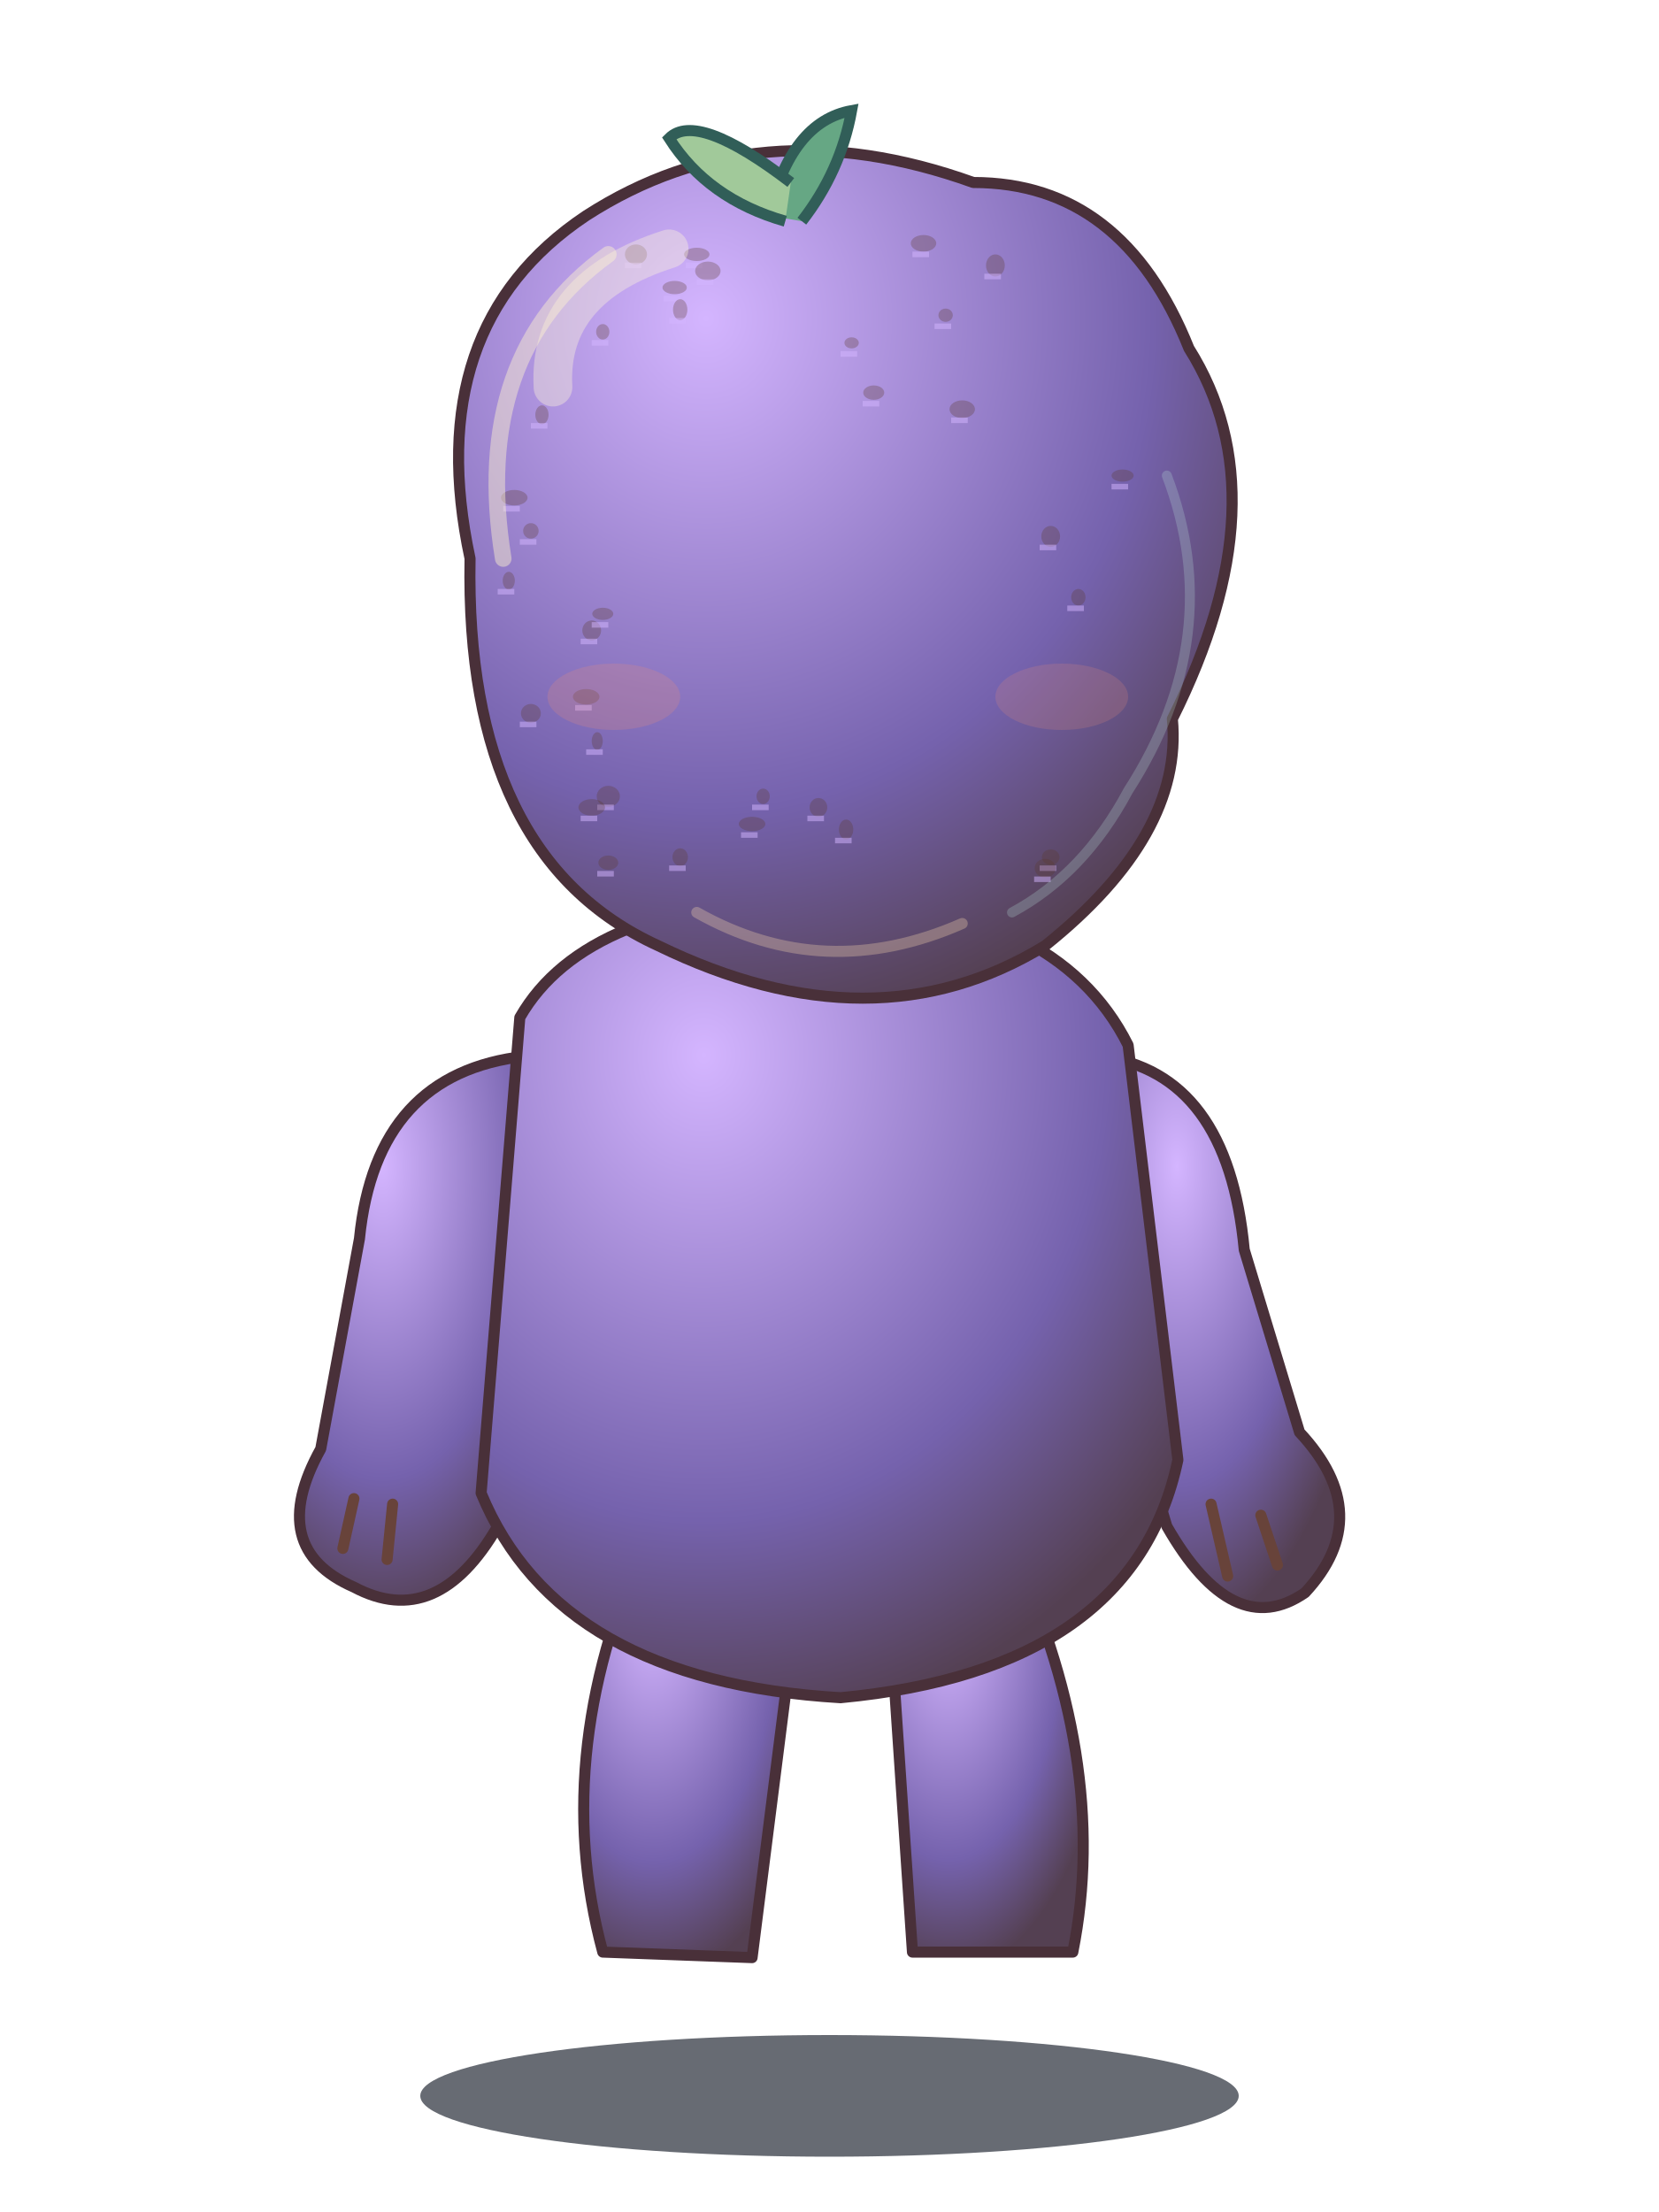
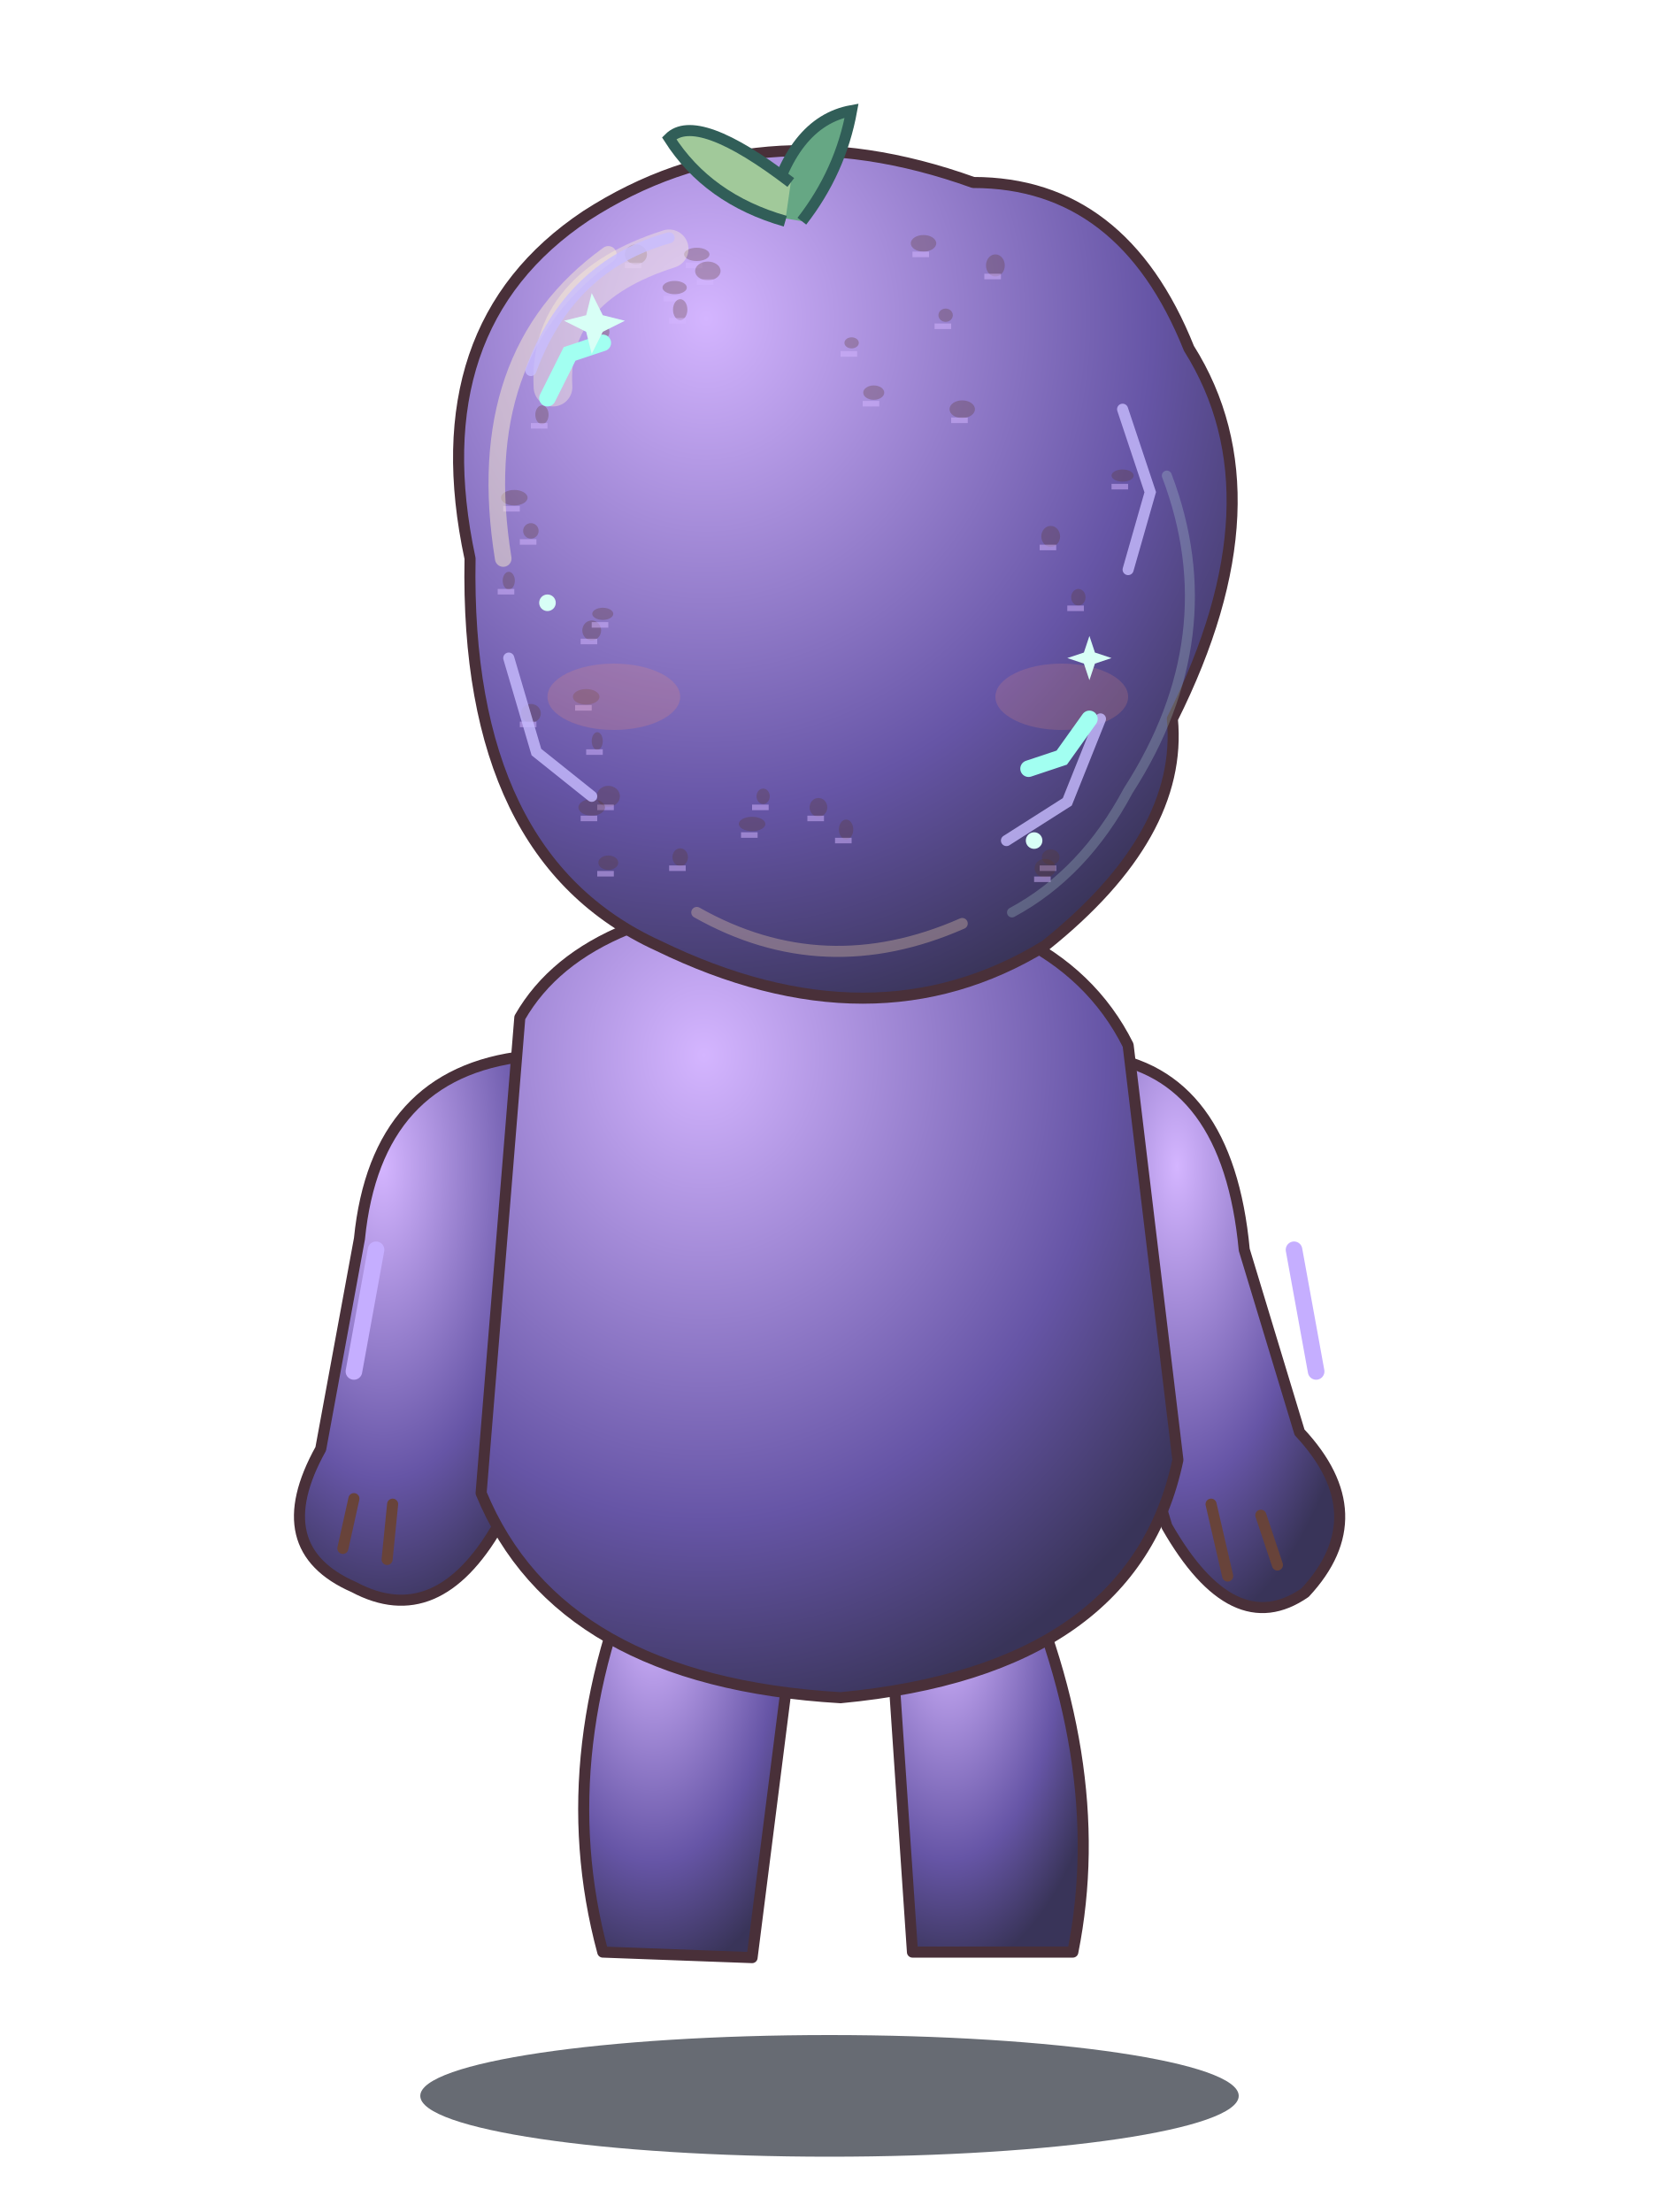
<svg xmlns="http://www.w3.org/2000/svg" viewBox="0 0 300 400">
  <defs>
    <radialGradient id="skin" cx=".32" cy=".2" r=".85">
      <stop stop-color="#d4b5ff" />
-       <stop offset=".68" stop-color="#7562ad" />
-       <stop offset="1" stop-color="#544052" />
+       <stop offset=".68" stop-color="#6655a6" />
+       <stop offset="1" stop-color="#393459" />
    </radialGradient>
    <linearGradient id="cloth" x2=".8" y2="1">
      <stop stop-color="#3d5b75" />
      <stop offset=".5" stop-color="#253648" />
      <stop offset="1" stop-color="#101b2d" />
    </linearGradient>
    <linearGradient id="metal" x2=".75" y2="1">
      <stop stop-color="#dce6e9" />
      <stop offset=".3" stop-color="#7e98ac" />
      <stop offset=".48" stop-color="#e1e9eb" />
      <stop offset=".55" stop-color="#496477" />
      <stop offset="1" stop-color="#192c40" />
    </linearGradient>
    <linearGradient id="trim" x2="1" y2="1">
      <stop stop-color="#edfcff" />
      <stop offset=".4" stop-color="#bd8bff" />
      <stop offset="1" stop-color="#287c9f" />
    </linearGradient>
    <linearGradient id="leather" x2=".8" y2="1">
      <stop stop-color="#c59269" />
      <stop offset=".5" stop-color="#855339" />
      <stop offset="1" stop-color="#392722" />
    </linearGradient>
    <linearGradient id="hair" x2=".3" y2="1">
      <stop stop-color="#8f5a36" />
      <stop offset=".6" stop-color="#492b25" />
      <stop offset="1" stop-color="#241b22" />
    </linearGradient>
    <radialGradient id="lens" cx=".3" cy=".15">
      <stop stop-color="#84d9ef" />
      <stop offset=".6" stop-color="#153e64" />
      <stop offset="1" stop-color="#09182b" />
    </radialGradient>
  </defs>
  <ellipse cx="150" cy="379" rx="74" ry="11" fill="#020916" opacity=".6" />
  <g stroke="#493039" stroke-width="2" stroke-linejoin="round">
    <path d="M118 276Q99 316 109 353L136 354L145 283Z" fill="url(#skin)" />
    <path d="M160 279L165 353L194 353Q201 318 182 278Z" fill="url(#skin)" />
    <path d="M95 191Q68 194 65 224L58 262Q48 280 64 287Q79 295 90 276L101 235Z" fill="url(#skin)" />
    <path d="M199 191Q222 194 225 226L235 259Q249 274 236 288Q223 297 211 276L199 236Z" fill="url(#skin)" />
    <path d="M94 184Q106 163 148 162Q191 163 204 189L213 264Q205 302 152 307Q101 304 87 270Z" fill="url(#skin)" />
    <path d="M85 101Q76 59 106 39Q137 19 176 33Q203 33 215 63Q232 90 212 130Q214 151 189 171Q158 190 119 171Q84 155 85 101Z" fill="url(#skin)" />
  </g>
  <ellipse cx="153" cy="150" rx="1.3" ry="1.8" fill="#59392d" opacity=".3" />
  <path d="M151 152l3 0" stroke="#d4b5ff" opacity=".5" />
  <ellipse cx="195" cy="108" rx="1.3" ry="1.5" fill="#59392d" opacity=".3" />
  <path d="M193 110l3 0" stroke="#d4b5ff" opacity=".5" />
  <ellipse cx="93" cy="90" rx="2.4" ry="1.4" fill="#59392d" opacity=".3" />
  <path d="M91 92l3 0" stroke="#d4b5ff" opacity=".5" />
  <ellipse cx="110" cy="144" rx="2.1" ry="1.9" fill="#59392d" opacity=".3" />
  <path d="M108 146l3 0" stroke="#d4b5ff" opacity=".5" />
  <ellipse cx="180" cy="48" rx="1.7" ry="2.0" fill="#59392d" opacity=".3" />
  <path d="M178 50l3 0" stroke="#d4b5ff" opacity=".5" />
  <ellipse cx="190" cy="155" rx="1.6" ry="1.4" fill="#59392d" opacity=".3" />
  <path d="M188 157l3 0" stroke="#d4b5ff" opacity=".5" />
  <ellipse cx="106" cy="126" rx="2.4" ry="1.4" fill="#59392d" opacity=".3" />
  <path d="M104 128l3 0" stroke="#d4b5ff" opacity=".5" />
  <ellipse cx="107" cy="146" rx="2.4" ry="1.5" fill="#59392d" opacity=".3" />
  <path d="M105 148l3 0" stroke="#d4b5ff" opacity=".5" />
  <ellipse cx="154" cy="62" rx="1.3" ry="1.0" fill="#59392d" opacity=".3" />
  <path d="M152 64l3 0" stroke="#d4b5ff" opacity=".5" />
  <ellipse cx="122" cy="52" rx="2.2" ry="1.2" fill="#59392d" opacity=".3" />
  <path d="M120 54l3 0" stroke="#d4b5ff" opacity=".5" />
  <ellipse cx="189" cy="157" rx="1.9" ry="1.7" fill="#59392d" opacity=".3" />
  <path d="M187 159l3 0" stroke="#d4b5ff" opacity=".5" />
  <ellipse cx="107" cy="114" rx="1.7" ry="1.8" fill="#59392d" opacity=".3" />
  <path d="M105 116l3 0" stroke="#d4b5ff" opacity=".5" />
  <ellipse cx="110" cy="156" rx="1.8" ry="1.3" fill="#59392d" opacity=".3" />
  <path d="M108 158l3 0" stroke="#d4b5ff" opacity=".5" />
  <ellipse cx="126" cy="46" rx="2.3" ry="1.2" fill="#59392d" opacity=".3" />
  <path d="M124 48l3 0" stroke="#d4b5ff" opacity=".5" />
  <ellipse cx="92" cy="105" rx="1.1" ry="1.6" fill="#59392d" opacity=".3" />
  <path d="M90 107l3 0" stroke="#d4b5ff" opacity=".5" />
  <ellipse cx="158" cy="71" rx="1.9" ry="1.3" fill="#59392d" opacity=".3" />
  <path d="M156 73l3 0" stroke="#d4b5ff" opacity=".5" />
  <ellipse cx="171" cy="57" rx="1.3" ry="1.2" fill="#59392d" opacity=".3" />
  <path d="M169 59l3 0" stroke="#d4b5ff" opacity=".5" />
  <ellipse cx="136" cy="149" rx="2.4" ry="1.3" fill="#59392d" opacity=".3" />
  <path d="M134 151l3 0" stroke="#d4b5ff" opacity=".5" />
  <ellipse cx="123" cy="56" rx="1.3" ry="1.9" fill="#59392d" opacity=".3" />
  <path d="M121 58l3 0" stroke="#d4b5ff" opacity=".5" />
  <ellipse cx="96" cy="129" rx="1.8" ry="1.7" fill="#59392d" opacity=".3" />
  <path d="M94 131l3 0" stroke="#d4b5ff" opacity=".5" />
  <ellipse cx="167" cy="44" rx="2.3" ry="1.5" fill="#59392d" opacity=".3" />
  <path d="M165 46l3 0" stroke="#d4b5ff" opacity=".5" />
  <ellipse cx="123" cy="155" rx="1.4" ry="1.6" fill="#59392d" opacity=".3" />
  <path d="M121 157l3 0" stroke="#d4b5ff" opacity=".5" />
  <ellipse cx="148" cy="146" rx="1.6" ry="1.7" fill="#59392d" opacity=".3" />
  <path d="M146 148l3 0" stroke="#d4b5ff" opacity=".5" />
  <ellipse cx="128" cy="49" rx="2.3" ry="1.7" fill="#59392d" opacity=".3" />
  <path d="M126 51l3 0" stroke="#d4b5ff" opacity=".5" />
  <ellipse cx="96" cy="96" rx="1.4" ry="1.4" fill="#59392d" opacity=".3" />
  <path d="M94 98l3 0" stroke="#d4b5ff" opacity=".5" />
  <ellipse cx="203" cy="86" rx="2.0" ry="1.1" fill="#59392d" opacity=".3" />
  <path d="M201 88l3 0" stroke="#d4b5ff" opacity=".5" />
  <ellipse cx="98" cy="75" rx="1.2" ry="1.7" fill="#59392d" opacity=".3" />
  <path d="M96 77l3 0" stroke="#d4b5ff" opacity=".5" />
  <ellipse cx="138" cy="144" rx="1.2" ry="1.4" fill="#59392d" opacity=".3" />
  <path d="M136 146l3 0" stroke="#d4b5ff" opacity=".5" />
  <ellipse cx="190" cy="97" rx="1.7" ry="1.9" fill="#59392d" opacity=".3" />
  <path d="M188 99l3 0" stroke="#d4b5ff" opacity=".5" />
  <ellipse cx="109" cy="111" rx="1.9" ry="1.1" fill="#59392d" opacity=".3" />
  <path d="M107 113l3 0" stroke="#d4b5ff" opacity=".5" />
  <ellipse cx="108" cy="134" rx="1.0" ry="1.6" fill="#59392d" opacity=".3" />
  <path d="M106 136l3 0" stroke="#d4b5ff" opacity=".5" />
  <ellipse cx="174" cy="74" rx="2.3" ry="1.6" fill="#59392d" opacity=".3" />
  <path d="M172 76l3 0" stroke="#d4b5ff" opacity=".5" />
  <ellipse cx="109" cy="60" rx="1.2" ry="1.4" fill="#59392d" opacity=".3" />
  <path d="M107 62l3 0" stroke="#d4b5ff" opacity=".5" />
  <ellipse cx="115" cy="46" rx="2.0" ry="1.8" fill="#59392d" opacity=".3" />
  <path d="M113 48l3 0" stroke="#d4b5ff" opacity=".5" />
  <path d="M100 70Q99 52 121 45" stroke="#fff6d9" opacity=".38" stroke-width="7" stroke-linecap="round" fill="none" />
  <path d="M91 101Q85 64 110 46" fill="none" stroke="#fff4ce" stroke-width="3" stroke-linecap="round" opacity=".45" />
  <path d="M211 86Q222 115 204 143Q196 158 183 165" fill="none" stroke="#bce8df" stroke-width="1.8" stroke-linecap="round" opacity=".24" />
  <path d="M126 165Q149 178 174 167" fill="none" stroke="#ffdfb1" stroke-width="2" stroke-linecap="round" opacity=".3" />
  <ellipse cx="111" cy="126" rx="12" ry="6" fill="#e88b79" opacity=".23" />
  <ellipse cx="192" cy="126" rx="12" ry="6" fill="#e88b79" opacity=".2" />
  <path d="M64 271l-2 9m9-8-1 10m158-8 3 9m-12-11 3 13" stroke="#68433a" stroke-width="2" stroke-linecap="round" />
  <path d="M139 39Q143 22 154 20Q152 31 145 40" fill="#66a784" stroke="#315e58" stroke-width="2" />
  <path d="M143 33Q126 20 121 25Q128 36 142 40" fill="#a1c99a" stroke="#315e58" stroke-width="2" />
+   <g fill="none" stroke-linecap="round">
+     <path d="M96 67Q103 48 121 43M203 74l5 15-4 14M92 119l5 17 10 8M199 130l-6 15-11 7" stroke="#c8bdff" stroke-width="2" opacity=".8" />
+     <path d="M99 72l4-8 6-2m88 68-5 7-6 2" stroke="#a2fff1" stroke-width="3" />
+     <path d="M68 226l-4 22m170-22 4 22" stroke="#c5aeff" stroke-width="3" />
+   </g>
+   <g fill="#d8fff6">
+     <path d="M107 53l2 4 4 1-4 2-2 4-1-4-4-2 4-1ZM197 115l1 3 3 1-3 1-1 3-1-3-3-1 3-1Z" />
+     <circle cx="99" cy="109" r="1.5" />
+     <circle cx="187" cy="152" r="1.5" />
+   </g>
</svg>
